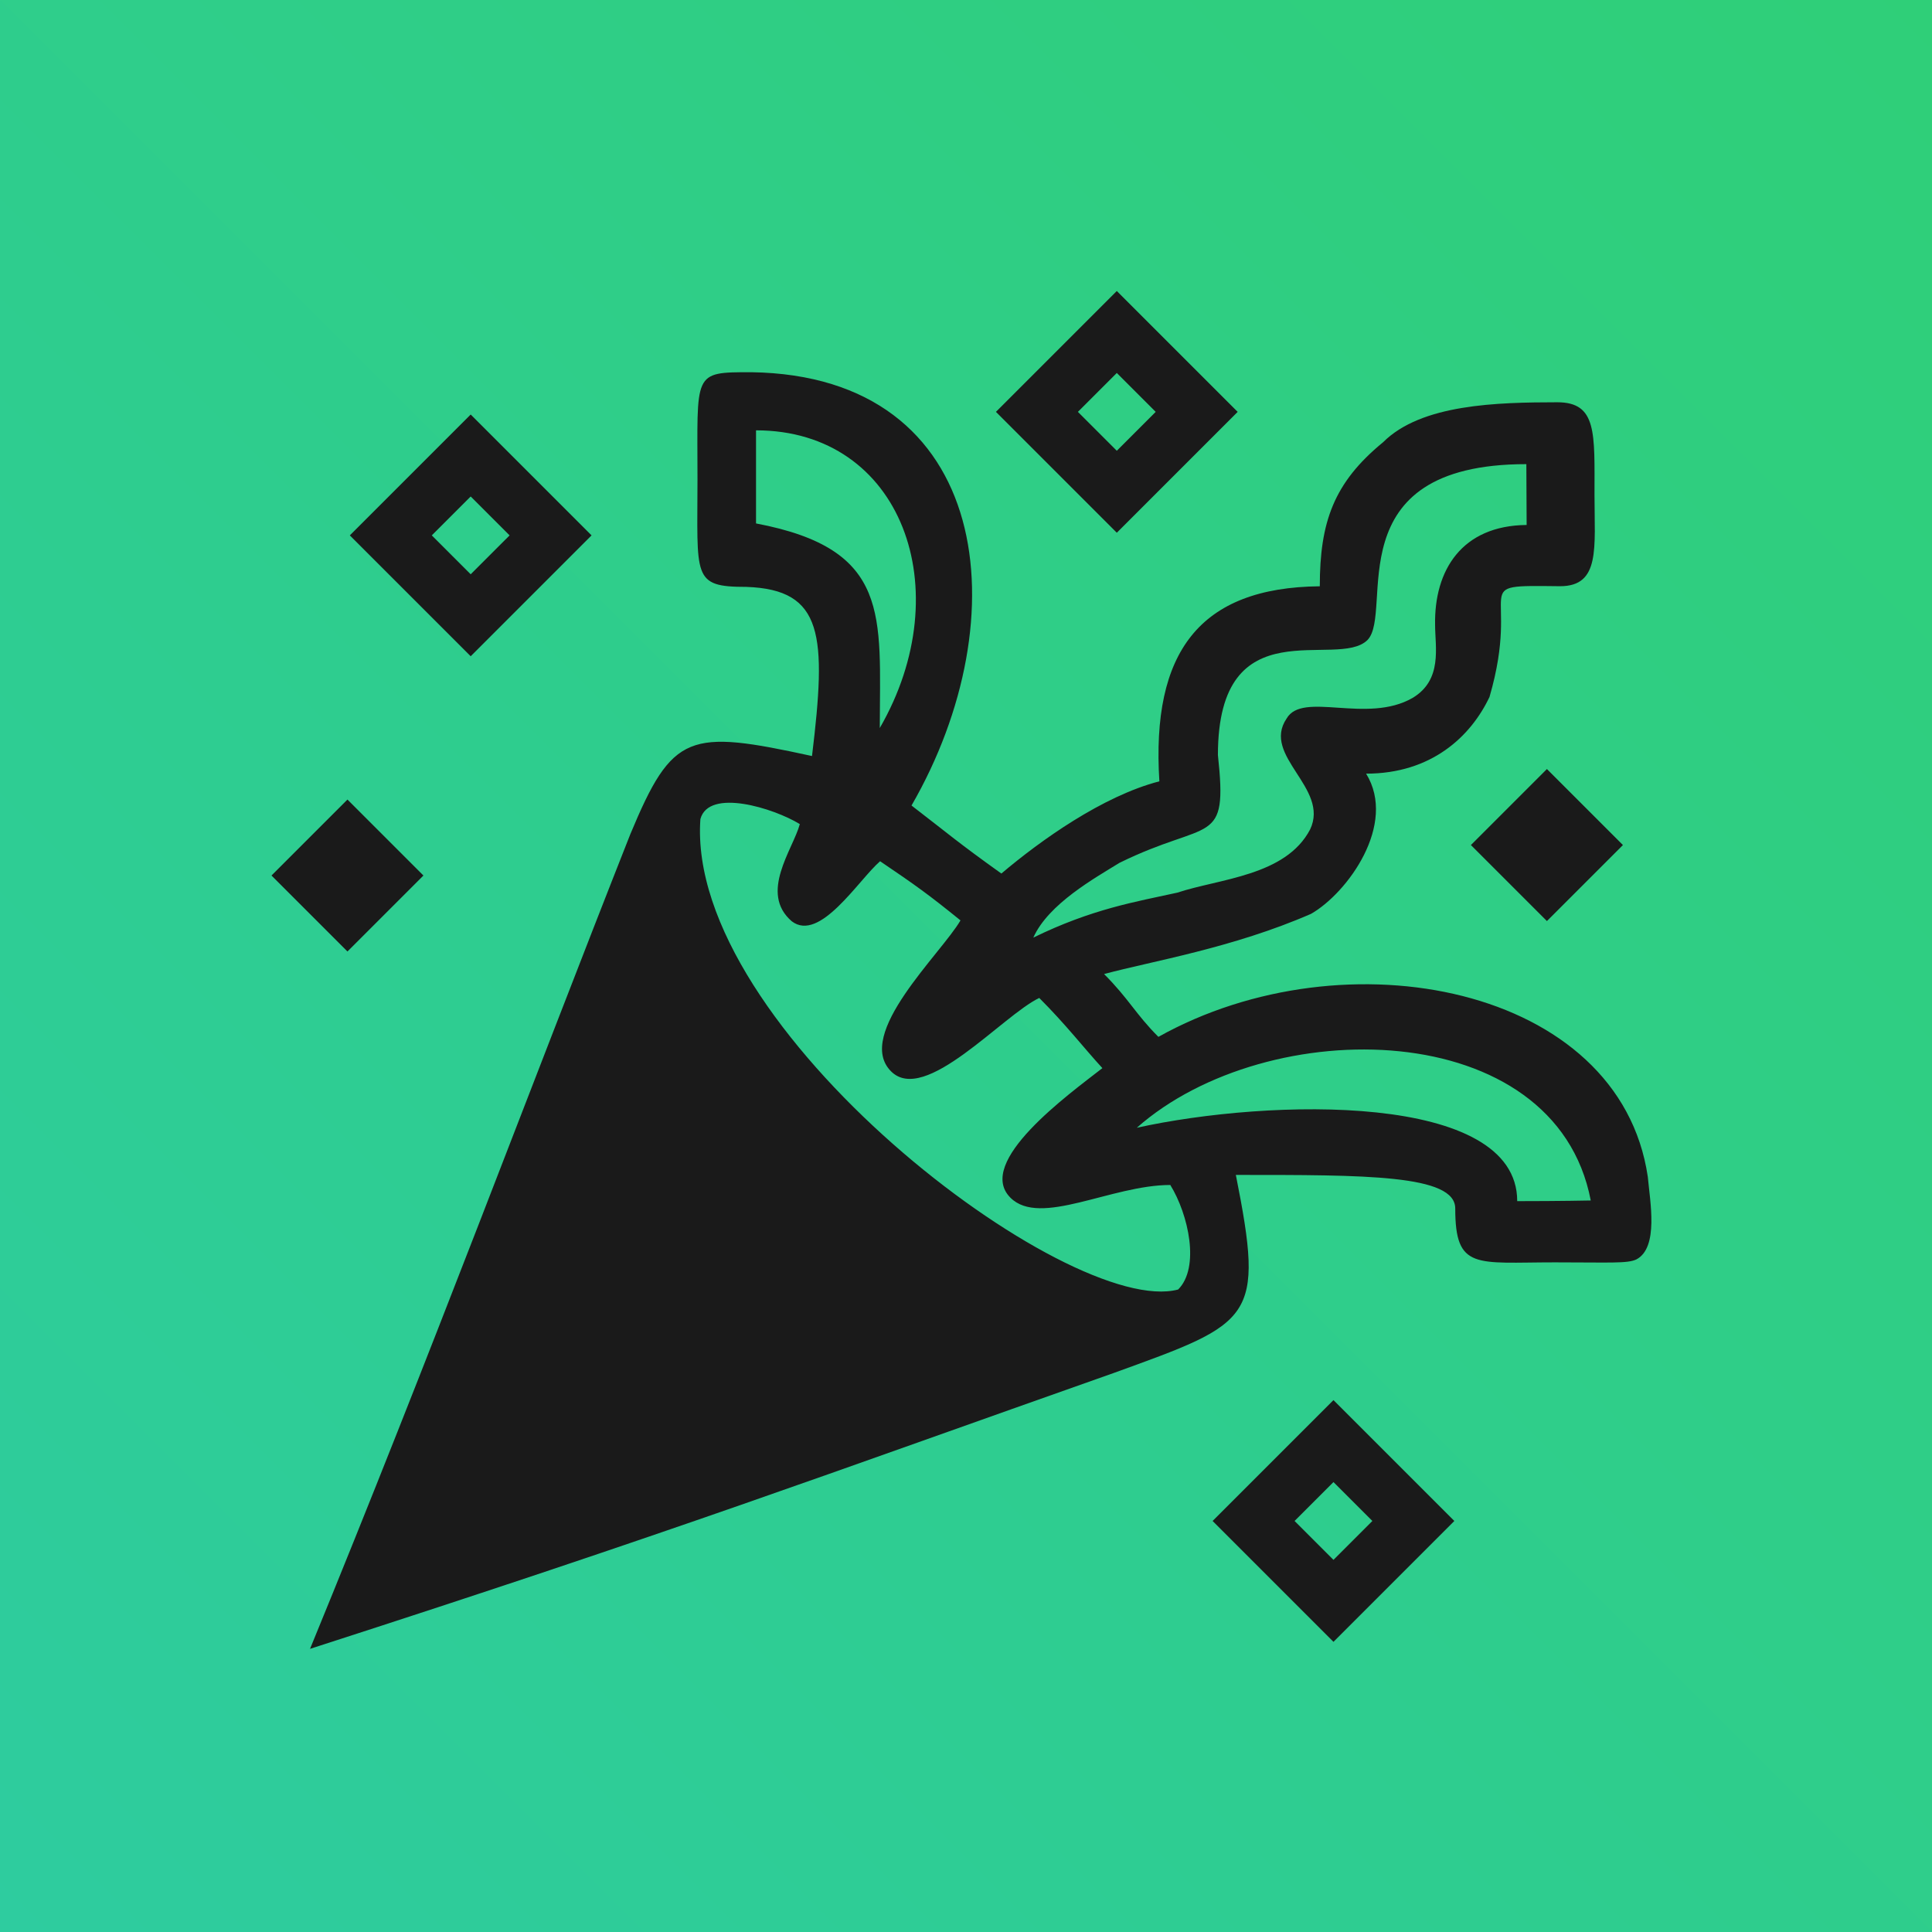
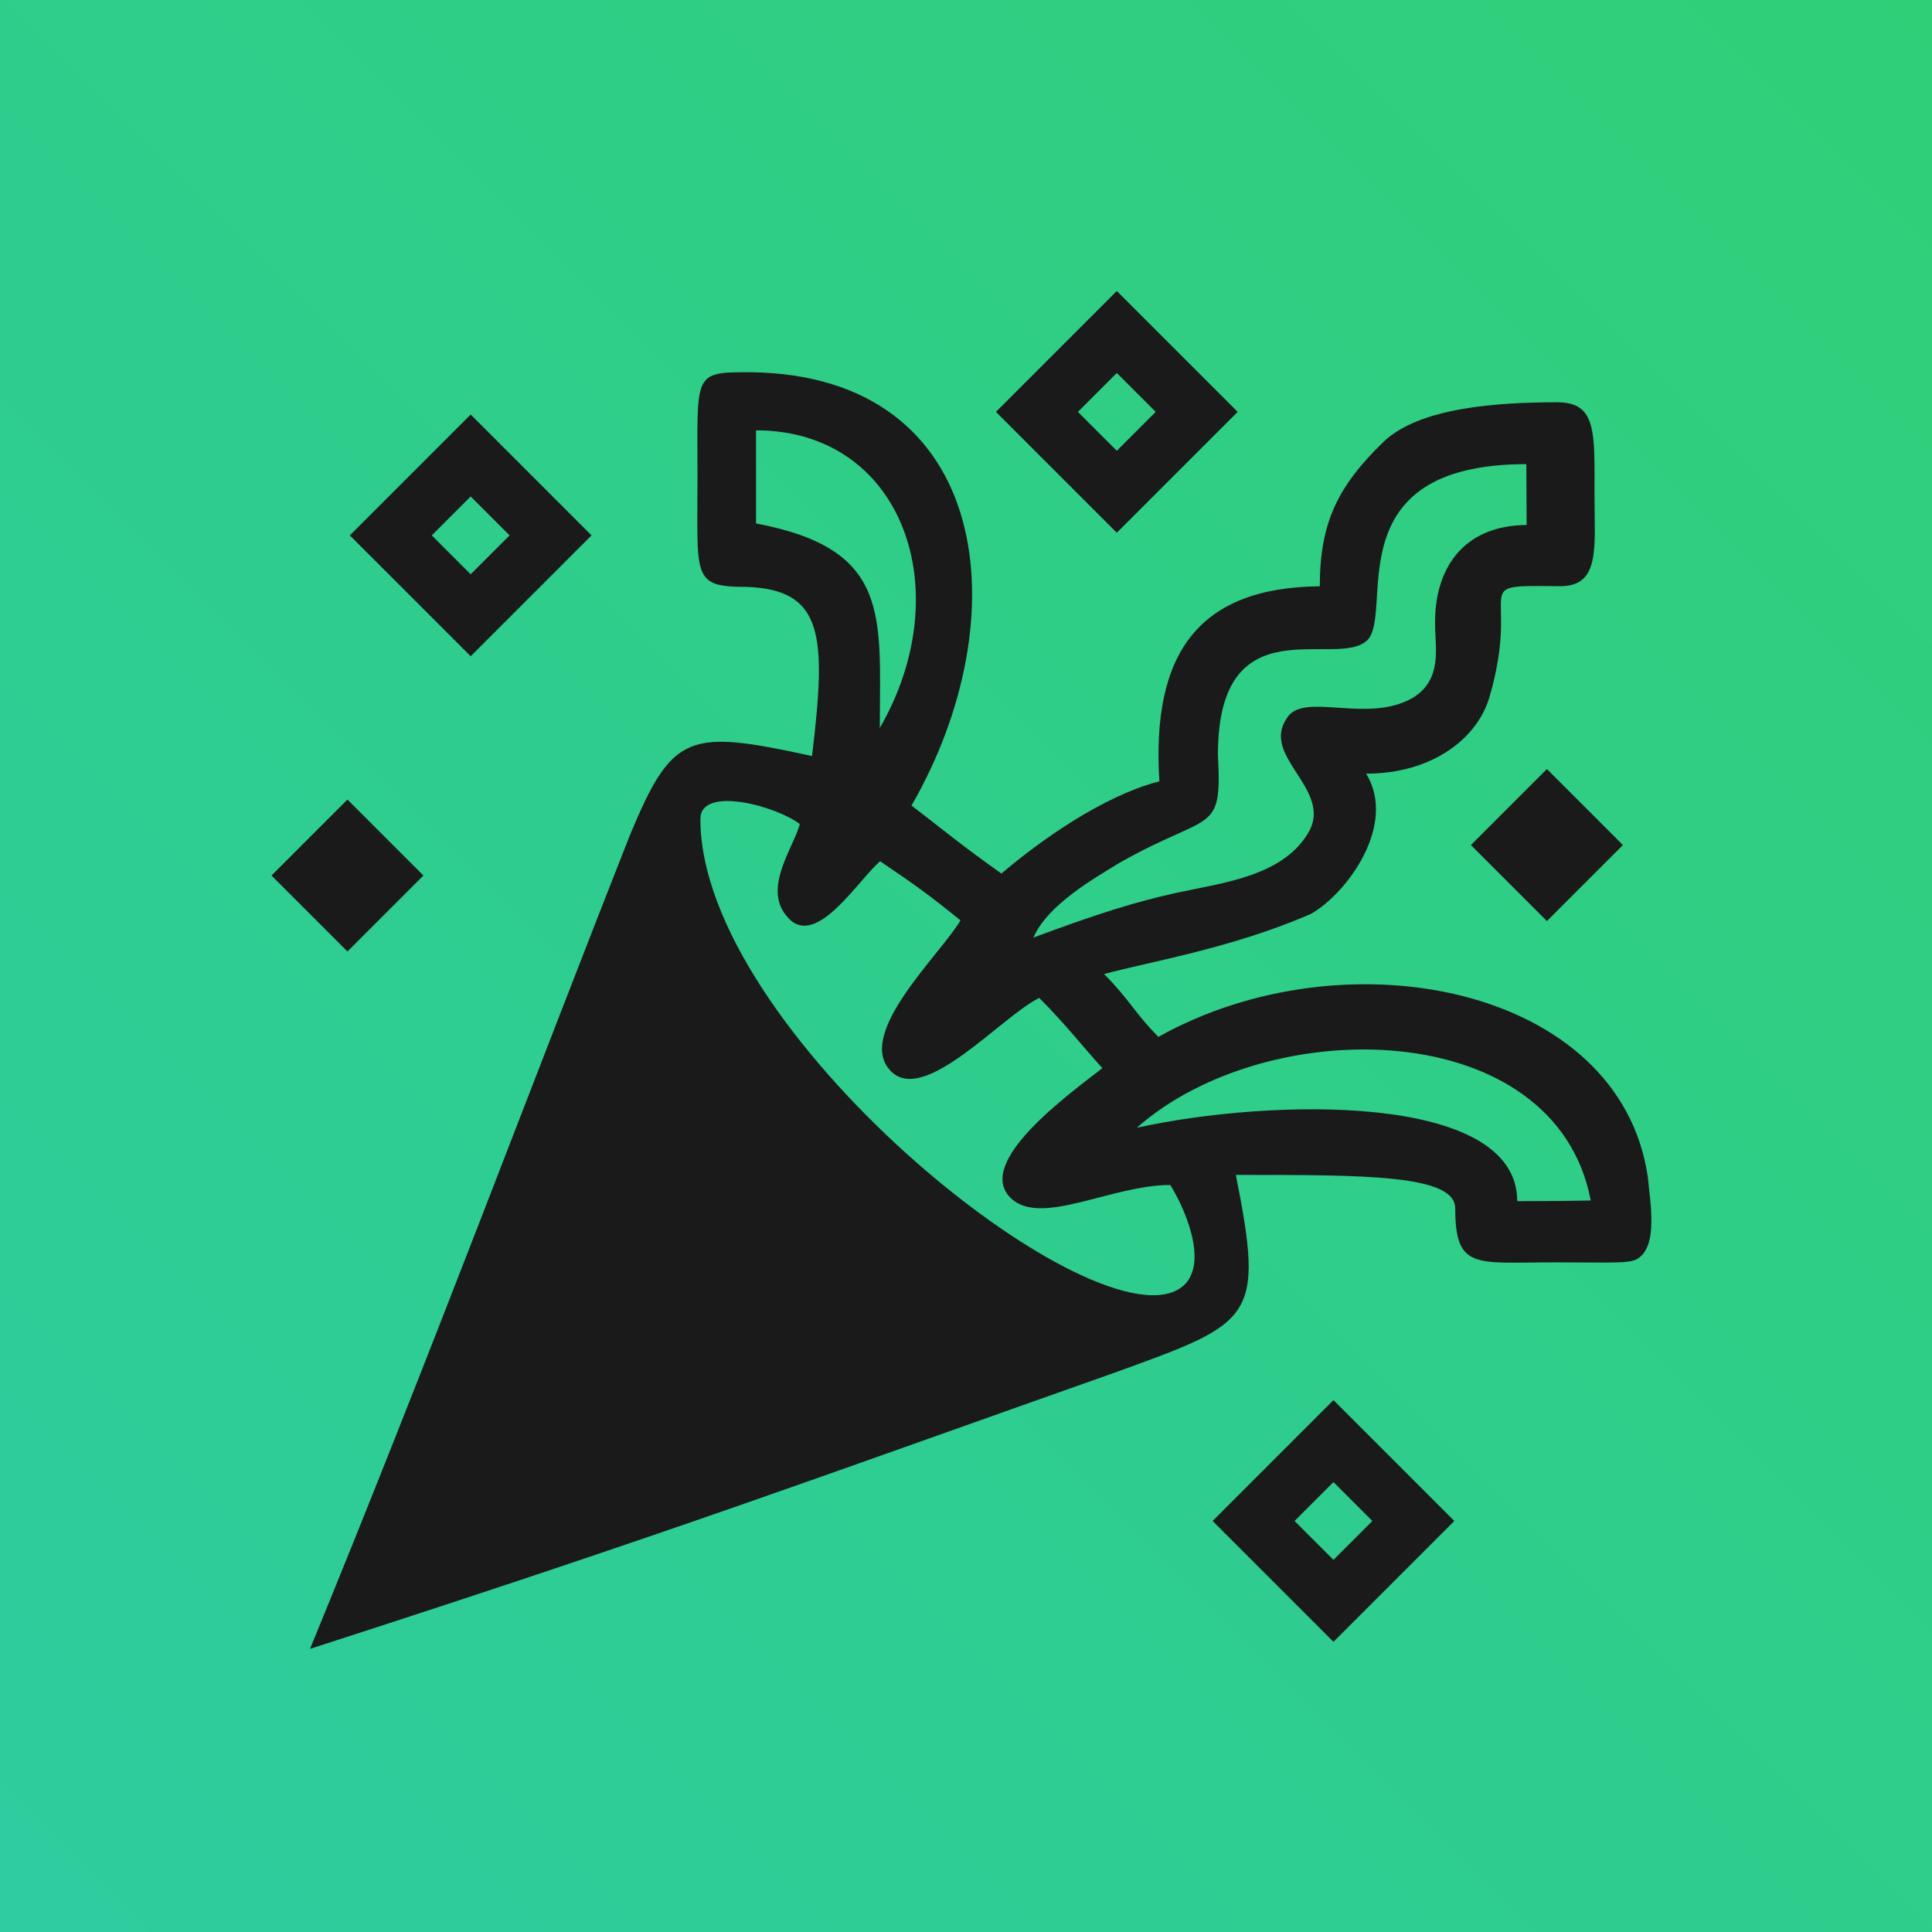
<svg xmlns="http://www.w3.org/2000/svg" xmlns:xlink="http://www.w3.org/1999/xlink" width="300" height="300" viewBox="0 0 79.375 79.375" version="1.1" id="svg8">
  <defs id="defs2">
    <linearGradient id="linearGradient942">
      <stop style="stop-color:#2ecc9f;stop-opacity:1" offset="0" id="stop938" />
      <stop style="stop-color:#2fcf78;stop-opacity:1" offset="1" id="stop940" />
    </linearGradient>
    <linearGradient xlink:href="#linearGradient942" id="linearGradient944" x1="-0.189" y1="79.564" x2="79.186" y2="0.189" gradientUnits="userSpaceOnUse" gradientTransform="translate(0.1889881,-0.1889881)" />
  </defs>
  <g id="layer1">
    <rect style="fill:url(#linearGradient944);fill-opacity:1;stroke:none;stroke-width:0.265" id="rect24" width="79.375" height="79.375" x="2.7755576e-17" y="-2.7755576e-17" />
    <path style="opacity:1;fill:none;fill-opacity:1;stroke:#1a1a1a;stroke-width:2.381;stroke-miterlimit:4;stroke-dasharray:none" id="path968" d="m 45.883,20.203 -3.282,-3.282 3.282,-3.282 3.282,3.282 z" />
    <path style="opacity:1;fill:#1a1a1a;fill-opacity:1;stroke:none;stroke-width:0.265" id="path964" d="m 14.275,39.091 -3.121,-3.121 3.121,-3.121 3.121,3.121 z" />
    <path style="opacity:1;fill:#1a1a1a;fill-opacity:1;stroke:none;stroke-width:0.265" id="path966" d="m 63.554,37.841 -3.123,-3.123 3.123,-3.123 3.123,3.123 z" />
    <path style="opacity:1;fill:none;fill-opacity:1;stroke:#1a1a1a;stroke-width:2.381;stroke-miterlimit:4;stroke-dasharray:none" id="path968-6" d="m 19.338,25.278 -3.282,-3.282 3.282,-3.282 3.282,3.282 z" />
    <path style="opacity:1;fill:none;fill-opacity:1;stroke:#1a1a1a;stroke-width:2.381;stroke-miterlimit:4;stroke-dasharray:none" id="path968-7" d="m 54.785,65.77 -3.282,-3.282 3.282,-3.282 3.282,3.282 z" />
-     <path style="opacity:1;fill:#1a1a1a;fill-opacity:1;stroke:none;stroke-width:0.134" d="m 12.737,67.743 c 5.009,-12.203 9.067,-23.109 13.161,-33.475 1.738,-4.171 2.398,-4.31 7.463,-3.207 0.601,-4.96 0.479,-6.839 -2.698,-6.949 -2.246,0 -2.007,-0.395 -2.007,-4.427 0,-4.4 -0.216,-4.393 2.208,-4.393 9.925,0.144 11.027,10.108 6.585,17.802 1.565,1.203 1.867,1.49 3.692,2.795 1.608,-1.362 4.161,-3.185 6.491,-3.789 -0.334,-5.299 1.642,-7.965 6.591,-8.013 0,-2.634 0.573,-4.257 2.599,-5.917 1.572,-1.572 4.687,-1.639 7.159,-1.643 1.641,0 1.528,1.277 1.528,3.807 0,2.176 0.247,3.75 -1.413,3.75 -3.941,-0.044 -1.555,-0.078 -2.901,4.551 -0.772,1.627 -2.39,3.15 -5.069,3.15 1.284,2.082 -0.764,4.903 -2.263,5.76 -3.211,1.401 -6.538,1.944 -8.503,2.473 1.015,1.015 1.3,1.65 2.232,2.581 7.687,-4.297 18.953,-2.091 20.107,5.75 0.089,1.006 0.458,2.904 -0.468,3.393 -0.373,0.177 -1.093,0.121 -3.356,0.121 -3.232,0 -4.087,0.33 -4.087,-2.212 0,-1.394 -3.687,-1.38 -9.014,-1.38 1.187,5.968 0.713,6.061 -5.019,8.138 -11.934,4.211 -17.915,6.464 -33.018,11.333 z m 35.667,-14.765 c 0.902,-0.902 0.428,-3.077 -0.323,-4.294 -2.428,0 -5.349,1.742 -6.568,0.523 -1.465,-1.465 2.392,-4.243 3.778,-5.324 -0.747,-0.811 -1.495,-1.785 -2.594,-2.883 -1.515,0.723 -4.7,4.404 -6.088,3.016 -1.52,-1.52 2.054,-4.83 2.852,-6.202 -1.309,-1.061 -1.846,-1.445 -3.303,-2.431 -0.894,0.778 -2.477,3.347 -3.628,2.468 -1.355,-1.166 0.052,-2.957 0.33,-3.993 -1.063,-0.653 -3.741,-1.49 -4.085,-0.206 -0.615,8.599 15.142,20.529 19.63,19.326 z m -1.698,-6.645 c 5.429,-1.199 15.628,-1.481 15.628,3.015 1.77,0 3.021,-0.027 3.021,-0.027 -1.455,-7.607 -13.27,-7.741 -18.65,-2.988 z m 1.654,-9.656 c 1.737,-0.58 4.463,-0.684 5.466,-2.601 0.811,-1.707 -2.009,-3.014 -0.967,-4.555 0.657,-1.139 3.293,0.238 5.178,-0.848 1.239,-0.743 0.923,-2.09 0.923,-2.996 -0.042,-2.254 1.1,-4.084 3.761,-4.109 l -0.012,-2.499 c -7.897,0 -5.422,6.074 -6.524,7.223 -1.245,1.245 -6.143,-1.428 -6.148,4.726 0.413,3.817 -0.327,2.603 -4.047,4.433 -1.008,0.624 -2.915,1.681 -3.537,3.07 2.417,-1.182 4.209,-1.471 5.906,-1.845 z M 31.061,17.68 v 3.825 c 5.558,1.053 5.091,3.782 5.084,8.406 3.285,-5.689 0.906,-12.231 -5.084,-12.231 z" id="path948-6" />
+     <path style="opacity:1;fill:#1a1a1a;fill-opacity:1;stroke:none;stroke-width:0.134" d="m 12.737,67.743 c 5.009,-12.203 9.067,-23.109 13.161,-33.475 1.738,-4.171 2.398,-4.31 7.463,-3.207 0.601,-4.96 0.479,-6.839 -2.698,-6.949 -2.246,0 -2.007,-0.395 -2.007,-4.427 0,-4.4 -0.216,-4.393 2.208,-4.393 9.925,0.144 11.027,10.108 6.585,17.802 1.565,1.203 1.867,1.49 3.692,2.795 1.608,-1.362 4.161,-3.185 6.491,-3.789 -0.334,-5.299 1.642,-7.965 6.591,-8.013 0,-2.634 0.757,-4.123 2.599,-5.917 1.488,-1.438 4.687,-1.639 7.159,-1.643 1.641,0 1.528,1.277 1.528,3.807 0,2.176 0.247,3.75 -1.413,3.75 -3.941,-0.044 -1.555,-0.078 -2.901,4.551 -0.509,1.738 -2.39,3.15 -5.069,3.15 1.284,2.082 -0.764,4.903 -2.263,5.76 -3.211,1.401 -6.538,1.944 -8.503,2.473 1.015,1.015 1.3,1.65 2.232,2.581 7.687,-4.297 18.953,-2.091 20.107,5.75 0.089,1.006 0.458,2.904 -0.468,3.393 -0.373,0.177 -1.093,0.121 -3.356,0.121 -3.232,0 -4.087,0.33 -4.087,-2.212 0,-1.394 -3.687,-1.38 -9.014,-1.38 1.187,5.968 0.713,6.061 -5.019,8.138 -11.934,4.211 -17.915,6.464 -33.018,11.333 z m 35.667,-14.765 c 1.314,-0.759 0.428,-3.077 -0.323,-4.294 -2.428,0 -5.349,1.742 -6.568,0.523 -1.465,-1.465 2.392,-4.243 3.778,-5.324 -0.747,-0.811 -1.495,-1.785 -2.594,-2.883 -1.515,0.723 -4.7,4.404 -6.088,3.016 -1.52,-1.52 2.054,-4.83 2.852,-6.202 -1.309,-1.061 -1.846,-1.445 -3.303,-2.431 -0.894,0.778 -2.477,3.347 -3.628,2.468 -1.355,-1.166 0.052,-2.957 0.33,-3.993 -0.921,-0.724 -4.085,-1.608 -4.085,-0.206 0,8.648 15.931,21.462 19.63,19.326 z m -1.698,-6.645 c 5.429,-1.199 15.628,-1.481 15.628,3.015 1.77,0 3.021,-0.027 3.021,-0.027 -1.455,-7.607 -13.27,-7.741 -18.65,-2.988 z m 1.654,-9.656 c 1.888,-0.413 4.463,-0.684 5.466,-2.601 0.811,-1.707 -2.009,-3.014 -0.967,-4.555 0.657,-1.139 3.293,0.238 5.178,-0.848 1.239,-0.743 0.923,-2.09 0.923,-2.996 -0.042,-2.254 1.1,-4.084 3.761,-4.109 l -0.012,-2.499 c -7.897,0 -5.422,6.074 -6.524,7.223 -1.245,1.245 -6.148,-1.571 -6.148,4.726 0.177,3.325 -0.277,2.294 -4.047,4.433 -1.008,0.624 -2.915,1.681 -3.537,3.07 2.684,-0.998 4.209,-1.471 5.906,-1.845 z M 31.061,17.68 v 3.825 c 5.558,1.053 5.091,3.782 5.084,8.406 3.285,-5.689 0.906,-12.231 -5.084,-12.231 z" id="path948-6" />
  </g>
</svg>
